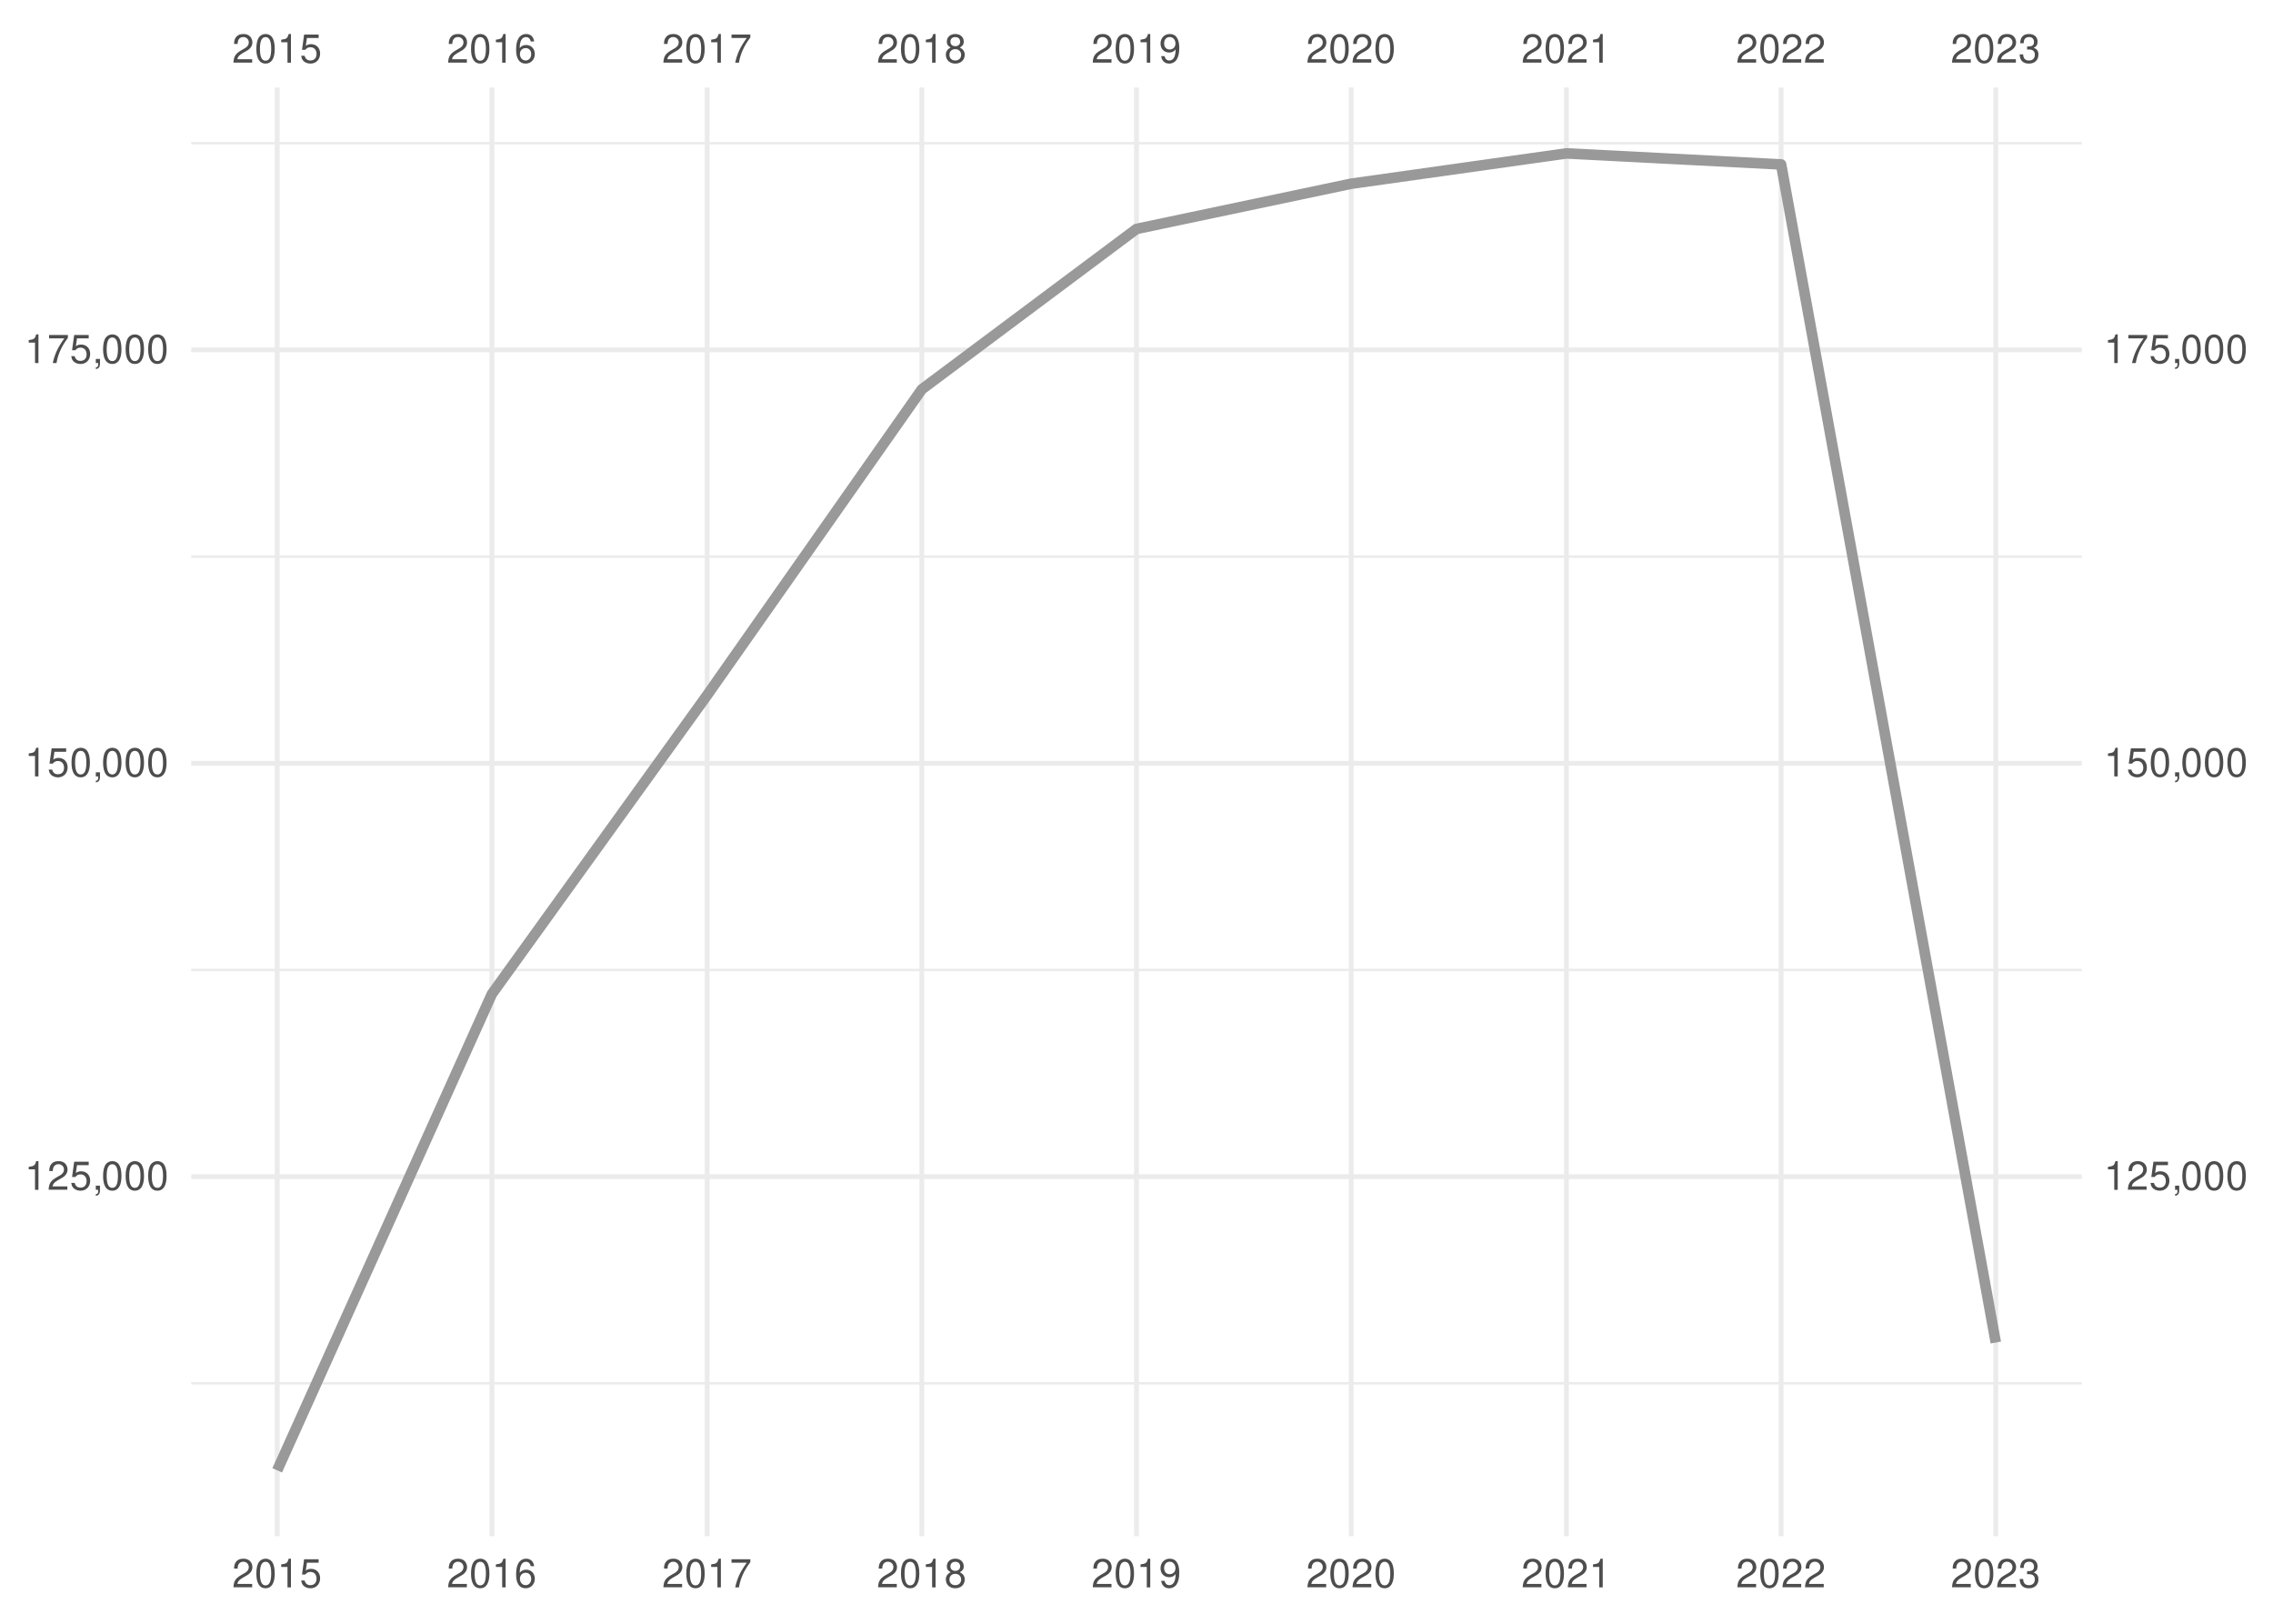
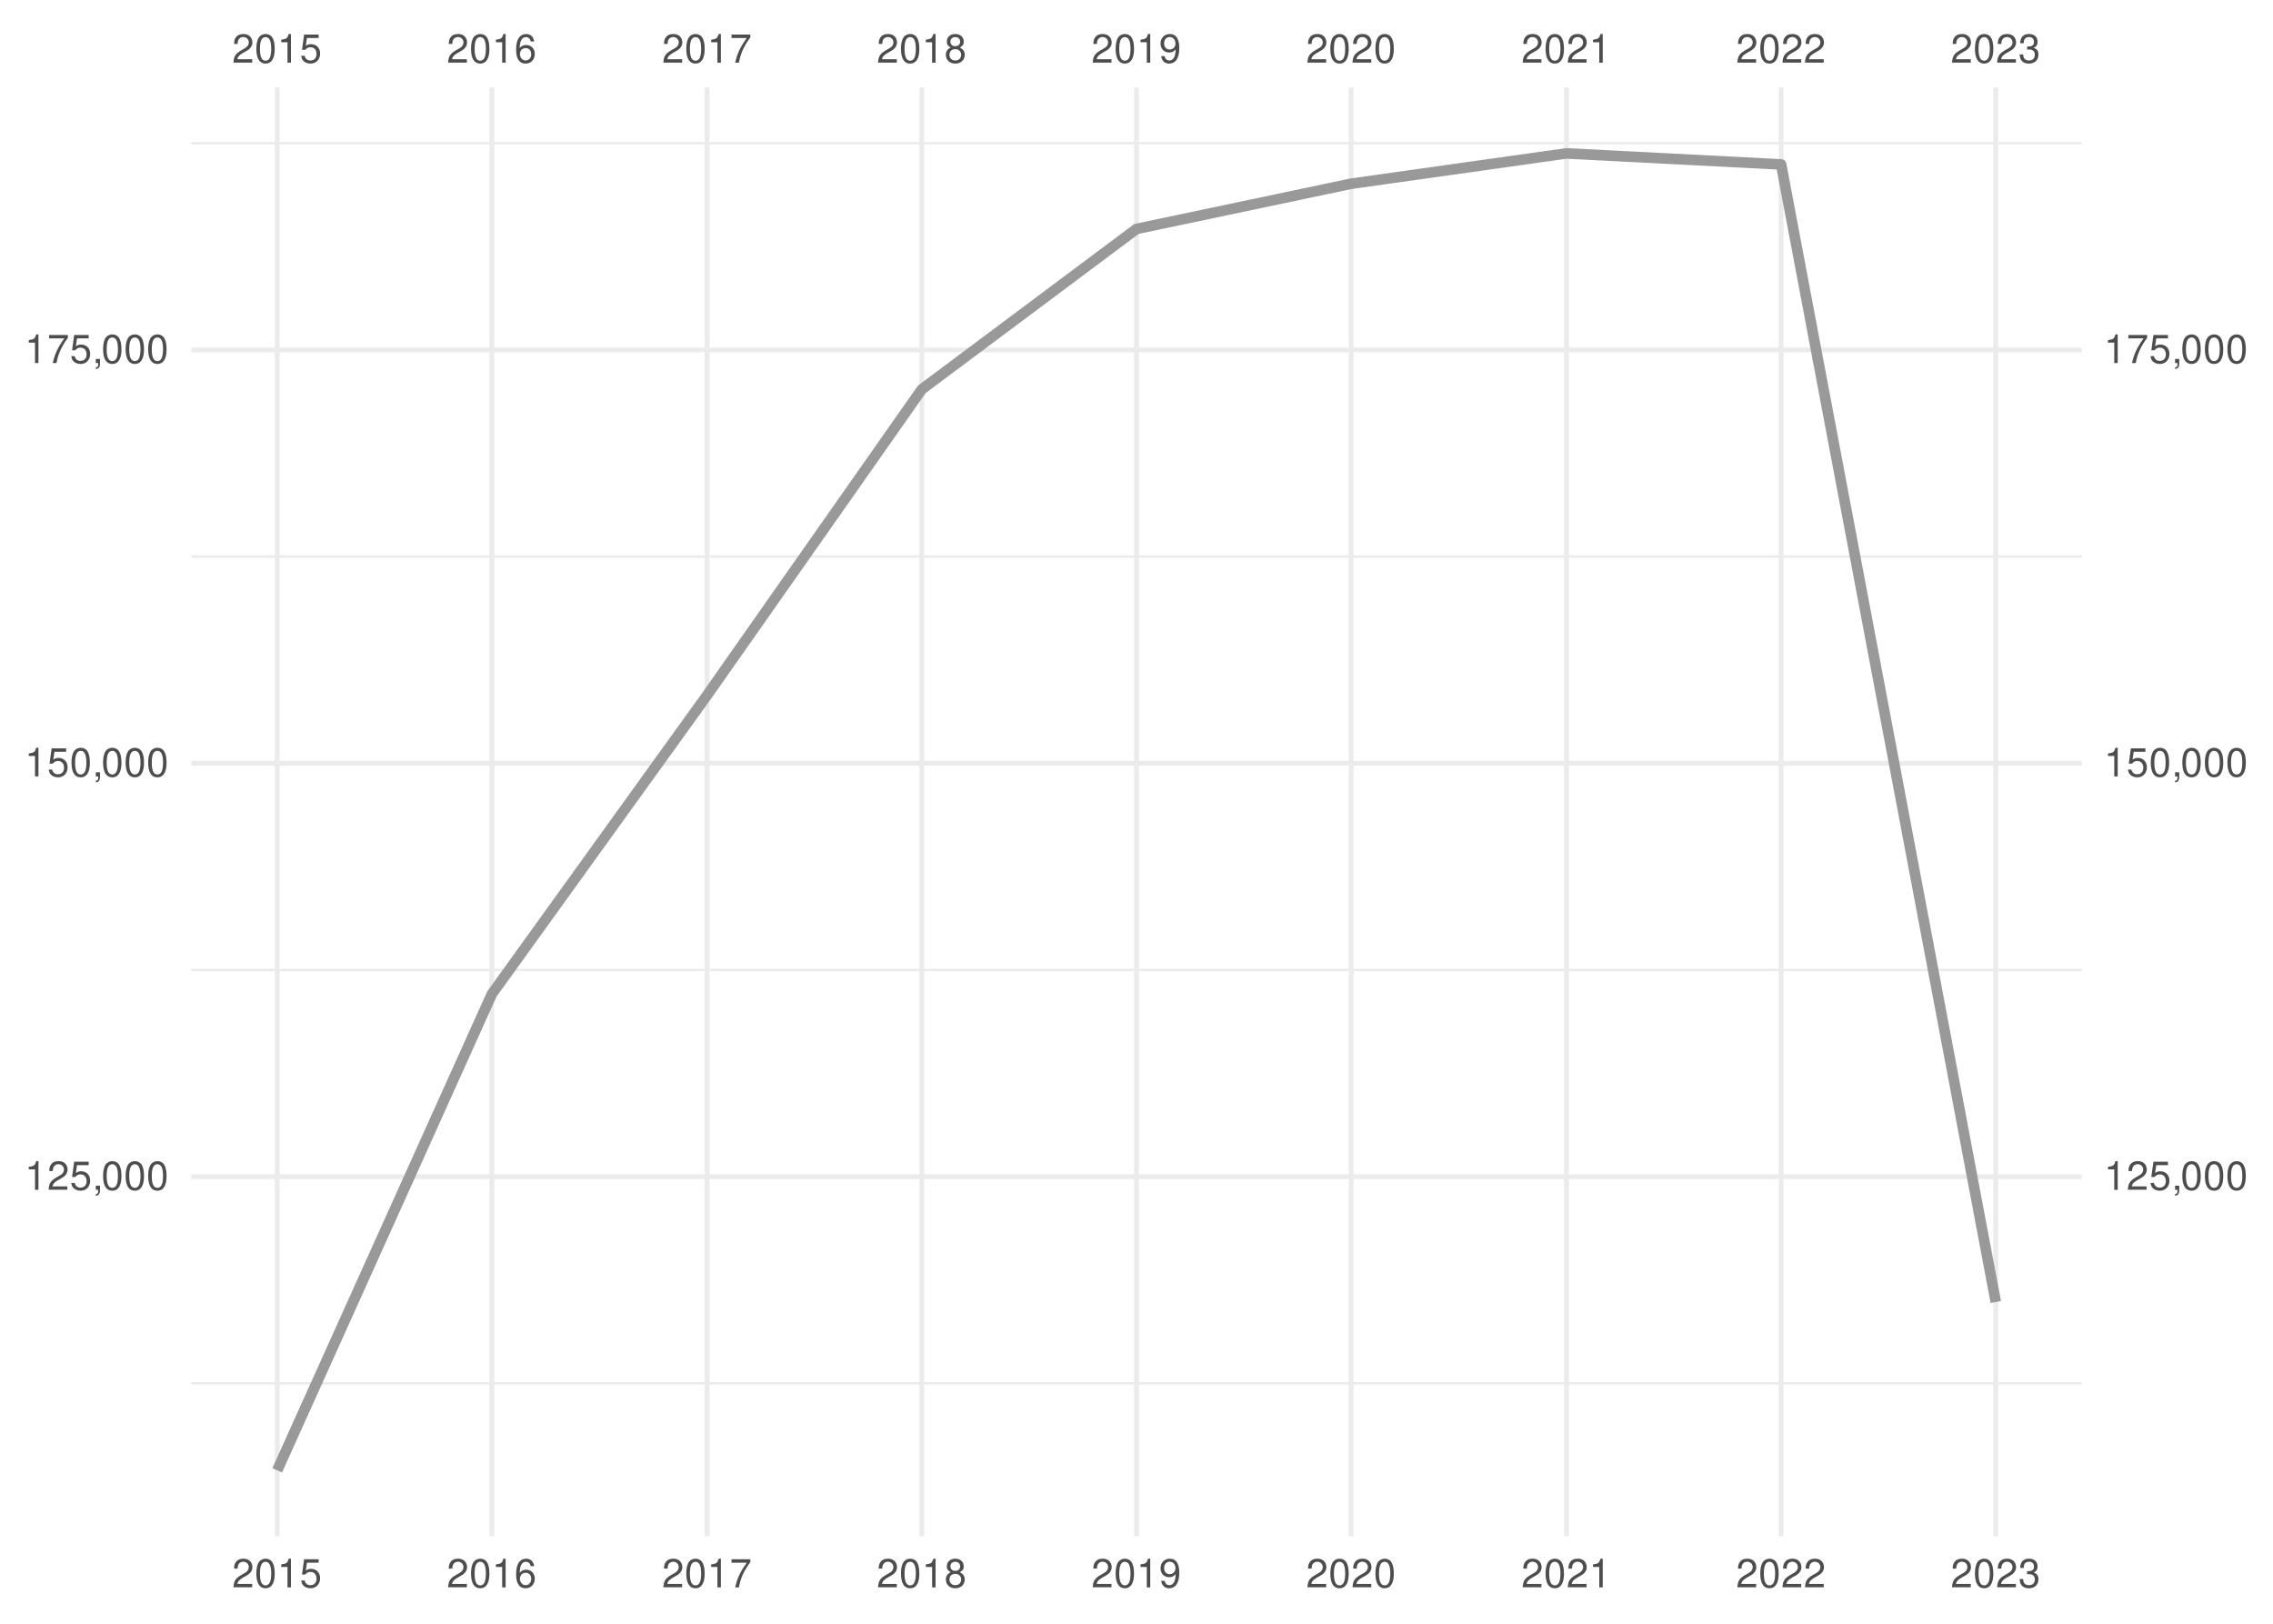
<svg xmlns="http://www.w3.org/2000/svg" xmlns:xlink="http://www.w3.org/1999/xlink" width="504pt" height="360pt" viewBox="0 0 504 360" version="1.1">
  <defs>
    <g>
      <symbol overflow="visible" id="glyph0-0">
        <path style="stroke:none;" d="" />
      </symbol>
      <symbol overflow="visible" id="glyph0-1">
        <path style="stroke:none;" d="M 4.453 -0.766 L 1.172 -0.766 C 1.25 -1.297 1.531 -1.625 2.297 -2.094 L 3.172 -2.594 C 4.047 -3.062 4.5 -3.719 4.5 -4.5 C 4.5 -5.031 4.281 -5.531 3.922 -5.875 C 3.547 -6.203 3.094 -6.359 2.5 -6.359 C 1.703 -6.359 1.125 -6.078 0.781 -5.531 C 0.547 -5.203 0.453 -4.797 0.438 -4.156 L 1.219 -4.156 C 1.234 -4.594 1.297 -4.844 1.406 -5.062 C 1.594 -5.438 2 -5.688 2.469 -5.688 C 3.172 -5.688 3.703 -5.172 3.703 -4.484 C 3.703 -3.969 3.406 -3.531 2.859 -3.219 L 2.047 -2.75 C 0.75 -2 0.375 -1.406 0.297 -0.016 L 4.453 -0.016 Z M 4.453 -0.766 " />
      </symbol>
      <symbol overflow="visible" id="glyph0-2">
        <path style="stroke:none;" d="M 2.422 -6.359 C 1.844 -6.359 1.312 -6.094 0.984 -5.672 C 0.578 -5.109 0.375 -4.25 0.375 -3.078 C 0.375 -0.938 1.078 0.203 2.422 0.203 C 3.734 0.203 4.453 -0.938 4.453 -3.031 C 4.453 -4.25 4.266 -5.078 3.859 -5.672 C 3.531 -6.109 3.016 -6.359 2.422 -6.359 Z M 2.422 -5.672 C 3.25 -5.672 3.672 -4.828 3.672 -3.094 C 3.672 -1.281 3.266 -0.438 2.406 -0.438 C 1.578 -0.438 1.172 -1.312 1.172 -3.062 C 1.172 -4.828 1.578 -5.672 2.422 -5.672 Z M 2.422 -5.672 " />
      </symbol>
      <symbol overflow="visible" id="glyph0-3">
        <path style="stroke:none;" d="M 2.281 -4.531 L 2.281 0 L 3.047 0 L 3.047 -6.359 L 2.547 -6.359 C 2.266 -5.391 2.094 -5.25 0.891 -5.094 L 0.891 -4.531 Z M 2.281 -4.531 " />
      </symbol>
      <symbol overflow="visible" id="glyph0-4">
        <path style="stroke:none;" d="M 4.188 -6.234 L 0.969 -6.234 L 0.5 -2.844 L 1.219 -2.844 C 1.578 -3.266 1.875 -3.422 2.359 -3.422 C 3.203 -3.422 3.719 -2.844 3.719 -1.922 C 3.719 -1.031 3.203 -0.484 2.359 -0.484 C 1.688 -0.484 1.266 -0.828 1.078 -1.531 L 0.312 -1.531 C 0.406 -1.016 0.5 -0.781 0.688 -0.547 C 1.031 -0.078 1.672 0.203 2.375 0.203 C 3.641 0.203 4.516 -0.719 4.516 -2.031 C 4.516 -3.266 3.688 -4.109 2.5 -4.109 C 2.062 -4.109 1.703 -4 1.344 -3.734 L 1.594 -5.469 L 4.188 -5.469 Z M 4.188 -6.234 " />
      </symbol>
      <symbol overflow="visible" id="glyph0-5">
        <path style="stroke:none;" d="M 4.375 -4.703 C 4.234 -5.75 3.562 -6.359 2.609 -6.359 C 1.922 -6.359 1.312 -6.031 0.938 -5.453 C 0.547 -4.828 0.375 -4.062 0.375 -2.906 C 0.375 -1.828 0.531 -1.156 0.906 -0.594 C 1.234 -0.078 1.781 0.203 2.469 0.203 C 3.656 0.203 4.516 -0.688 4.516 -1.922 C 4.516 -3.094 3.719 -3.922 2.609 -3.922 C 1.984 -3.922 1.5 -3.688 1.172 -3.234 C 1.172 -4.797 1.672 -5.672 2.562 -5.672 C 3.109 -5.672 3.484 -5.328 3.609 -4.703 Z M 2.5 -3.234 C 3.25 -3.234 3.719 -2.703 3.719 -1.859 C 3.719 -1.062 3.188 -0.484 2.484 -0.484 C 1.766 -0.484 1.219 -1.094 1.219 -1.906 C 1.219 -2.688 1.734 -3.234 2.5 -3.234 Z M 2.5 -3.234 " />
      </symbol>
      <symbol overflow="visible" id="glyph0-6">
        <path style="stroke:none;" d="M 4.578 -6.234 L 0.406 -6.234 L 0.406 -5.469 L 3.781 -5.469 C 2.281 -3.359 1.688 -2.047 1.219 0 L 2.047 0 C 2.391 -2 3.172 -3.719 4.578 -5.594 Z M 4.578 -6.234 " />
      </symbol>
      <symbol overflow="visible" id="glyph0-7">
        <path style="stroke:none;" d="M 3.438 -3.359 C 4.094 -3.75 4.297 -4.062 4.297 -4.656 C 4.297 -5.672 3.531 -6.359 2.422 -6.359 C 1.312 -6.359 0.547 -5.672 0.547 -4.672 C 0.547 -4.062 0.75 -3.75 1.391 -3.359 C 0.672 -2.984 0.328 -2.469 0.328 -1.766 C 0.328 -0.609 1.172 0.203 2.422 0.203 C 3.656 0.203 4.516 -0.609 4.516 -1.766 C 4.516 -2.469 4.156 -2.984 3.438 -3.359 Z M 2.422 -5.672 C 3.078 -5.672 3.5 -5.281 3.5 -4.641 C 3.5 -4.047 3.062 -3.656 2.422 -3.656 C 1.766 -3.656 1.344 -4.047 1.344 -4.656 C 1.344 -5.281 1.766 -5.672 2.422 -5.672 Z M 2.422 -3 C 3.188 -3 3.719 -2.484 3.719 -1.75 C 3.719 -0.984 3.203 -0.484 2.406 -0.484 C 1.641 -0.484 1.125 -1 1.125 -1.734 C 1.125 -2.5 1.641 -3 2.422 -3 Z M 2.422 -3 " />
      </symbol>
      <symbol overflow="visible" id="glyph0-8">
        <path style="stroke:none;" d="M 0.469 -1.453 C 0.609 -0.406 1.281 0.203 2.234 0.203 C 2.922 0.203 3.547 -0.125 3.922 -0.703 C 4.297 -1.328 4.484 -2.109 4.484 -3.25 C 4.484 -4.328 4.312 -5 3.953 -5.562 C 3.609 -6.094 3.062 -6.359 2.375 -6.359 C 1.188 -6.359 0.328 -5.469 0.328 -4.234 C 0.328 -3.062 1.125 -2.25 2.25 -2.25 C 2.844 -2.25 3.281 -2.453 3.672 -2.938 C 3.672 -1.359 3.172 -0.484 2.281 -0.484 C 1.734 -0.484 1.359 -0.828 1.234 -1.453 Z M 2.359 -5.688 C 3.094 -5.688 3.641 -5.078 3.641 -4.25 C 3.641 -3.469 3.109 -2.922 2.344 -2.922 C 1.594 -2.922 1.125 -3.453 1.125 -4.297 C 1.125 -5.109 1.641 -5.688 2.359 -5.688 Z M 2.359 -5.688 " />
      </symbol>
      <symbol overflow="visible" id="glyph0-9">
        <path style="stroke:none;" d="M 1.938 -2.922 L 2.359 -2.922 C 3.203 -2.922 3.656 -2.531 3.656 -1.766 C 3.656 -0.969 3.172 -0.484 2.375 -0.484 C 1.516 -0.484 1.109 -0.922 1.062 -1.844 L 0.281 -1.844 C 0.312 -1.344 0.406 -1 0.547 -0.719 C 0.875 -0.109 1.484 0.203 2.344 0.203 C 3.625 0.203 4.453 -0.578 4.453 -1.781 C 4.453 -2.594 4.141 -3.031 3.391 -3.297 C 3.969 -3.531 4.266 -3.969 4.266 -4.609 C 4.266 -5.703 3.547 -6.359 2.359 -6.359 C 1.109 -6.359 0.438 -5.656 0.406 -4.312 L 1.188 -4.312 C 1.203 -4.703 1.234 -4.922 1.328 -5.109 C 1.5 -5.469 1.891 -5.688 2.375 -5.688 C 3.062 -5.688 3.469 -5.266 3.469 -4.578 C 3.469 -4.141 3.312 -3.859 2.969 -3.719 C 2.766 -3.625 2.484 -3.594 1.938 -3.578 Z M 1.938 -2.922 " />
      </symbol>
      <symbol overflow="visible" id="glyph0-10">
        <path style="stroke:none;" d="M 0.766 -0.922 L 0.766 0 L 1.297 0 L 1.297 0.156 C 1.297 0.766 1.172 0.938 0.766 0.953 L 0.766 1.297 C 1.344 1.312 1.688 0.891 1.688 0.141 L 1.688 -0.922 Z M 0.766 -0.922 " />
      </symbol>
    </g>
    <clipPath id="clip1">
      <path d="M 42.41 306 L 461.59 306 L 461.59 307 L 42.41 307 Z M 42.41 306 " />
    </clipPath>
    <clipPath id="clip2">
      <path d="M 42.41 214 L 461.59 214 L 461.59 216 L 42.41 216 Z M 42.41 214 " />
    </clipPath>
    <clipPath id="clip3">
      <path d="M 42.41 123 L 461.59 123 L 461.59 124 L 42.41 124 Z M 42.41 123 " />
    </clipPath>
    <clipPath id="clip4">
      <path d="M 42.41 31 L 461.59 31 L 461.59 33 L 42.41 33 Z M 42.41 31 " />
    </clipPath>
    <clipPath id="clip5">
      <path d="M 42.41 260 L 461.59 260 L 461.59 262 L 42.41 262 Z M 42.41 260 " />
    </clipPath>
    <clipPath id="clip6">
      <path d="M 42.41 168 L 461.59 168 L 461.59 170 L 42.41 170 Z M 42.41 168 " />
    </clipPath>
    <clipPath id="clip7">
      <path d="M 42.41 77 L 461.59 77 L 461.59 79 L 42.41 79 Z M 42.41 77 " />
    </clipPath>
    <clipPath id="clip8">
      <path d="M 60 19.41 L 62 19.41 L 62 340.59 L 60 340.59 Z M 60 19.41 " />
    </clipPath>
    <clipPath id="clip9">
      <path d="M 108 19.41 L 110 19.41 L 110 340.59 L 108 340.59 Z M 108 19.41 " />
    </clipPath>
    <clipPath id="clip10">
      <path d="M 156 19.41 L 158 19.41 L 158 340.59 L 156 340.59 Z M 156 19.41 " />
    </clipPath>
    <clipPath id="clip11">
      <path d="M 203 19.41 L 205 19.41 L 205 340.59 L 203 340.59 Z M 203 19.41 " />
    </clipPath>
    <clipPath id="clip12">
      <path d="M 251 19.41 L 253 19.41 L 253 340.59 L 251 340.59 Z M 251 19.41 " />
    </clipPath>
    <clipPath id="clip13">
      <path d="M 299 19.41 L 301 19.41 L 301 340.59 L 299 340.59 Z M 299 19.41 " />
    </clipPath>
    <clipPath id="clip14">
      <path d="M 346 19.41 L 348 19.41 L 348 340.59 L 346 340.59 Z M 346 19.41 " />
    </clipPath>
    <clipPath id="clip15">
      <path d="M 394 19.41 L 396 19.41 L 396 340.59 L 394 340.59 Z M 394 19.41 " />
    </clipPath>
    <clipPath id="clip16">
      <path d="M 442 19.41 L 444 19.41 L 444 340.59 L 442 340.59 Z M 442 19.41 " />
    </clipPath>
  </defs>
  <g id="surface41">
    <rect x="0" y="0" width="504" height="360" style="fill:rgb(100%,100%,100%);fill-opacity:1;stroke:none;" />
    <g clip-path="url(#clip1)" clip-rule="nonzero">
      <path style="fill:none;stroke-width:0.533;stroke-linecap:butt;stroke-linejoin:round;stroke:rgb(92.157%,92.157%,92.157%);stroke-opacity:1;stroke-miterlimit:10;" d="M 42.41 306.703 L 461.59 306.703 " />
    </g>
    <g clip-path="url(#clip2)" clip-rule="nonzero">
      <path style="fill:none;stroke-width:0.533;stroke-linecap:butt;stroke-linejoin:round;stroke:rgb(92.157%,92.157%,92.157%);stroke-opacity:1;stroke-miterlimit:10;" d="M 42.41 215.055 L 461.59 215.055 " />
    </g>
    <g clip-path="url(#clip3)" clip-rule="nonzero">
      <path style="fill:none;stroke-width:0.533;stroke-linecap:butt;stroke-linejoin:round;stroke:rgb(92.157%,92.157%,92.157%);stroke-opacity:1;stroke-miterlimit:10;" d="M 42.41 123.406 L 461.59 123.406 " />
    </g>
    <g clip-path="url(#clip4)" clip-rule="nonzero">
      <path style="fill:none;stroke-width:0.533;stroke-linecap:butt;stroke-linejoin:round;stroke:rgb(92.157%,92.157%,92.157%);stroke-opacity:1;stroke-miterlimit:10;" d="M 42.41 31.758 L 461.59 31.758 " />
    </g>
    <g clip-path="url(#clip5)" clip-rule="nonzero">
      <path style="fill:none;stroke-width:1.067;stroke-linecap:butt;stroke-linejoin:round;stroke:rgb(92.157%,92.157%,92.157%);stroke-opacity:1;stroke-miterlimit:10;" d="M 42.41 260.879 L 461.59 260.879 " />
    </g>
    <g clip-path="url(#clip6)" clip-rule="nonzero">
      <path style="fill:none;stroke-width:1.067;stroke-linecap:butt;stroke-linejoin:round;stroke:rgb(92.157%,92.157%,92.157%);stroke-opacity:1;stroke-miterlimit:10;" d="M 42.41 169.23 L 461.59 169.23 " />
    </g>
    <g clip-path="url(#clip7)" clip-rule="nonzero">
      <path style="fill:none;stroke-width:1.067;stroke-linecap:butt;stroke-linejoin:round;stroke:rgb(92.157%,92.157%,92.157%);stroke-opacity:1;stroke-miterlimit:10;" d="M 42.41 77.582 L 461.59 77.582 " />
    </g>
    <g clip-path="url(#clip8)" clip-rule="nonzero">
      <path style="fill:none;stroke-width:1.067;stroke-linecap:butt;stroke-linejoin:round;stroke:rgb(92.157%,92.157%,92.157%);stroke-opacity:1;stroke-miterlimit:10;" d="M 61.465 340.59 L 61.465 19.41 " />
    </g>
    <g clip-path="url(#clip9)" clip-rule="nonzero">
      <path style="fill:none;stroke-width:1.067;stroke-linecap:butt;stroke-linejoin:round;stroke:rgb(92.157%,92.157%,92.157%);stroke-opacity:1;stroke-miterlimit:10;" d="M 109.066 340.59 L 109.066 19.41 " />
    </g>
    <g clip-path="url(#clip10)" clip-rule="nonzero">
      <path style="fill:none;stroke-width:1.067;stroke-linecap:butt;stroke-linejoin:round;stroke:rgb(92.157%,92.157%,92.157%);stroke-opacity:1;stroke-miterlimit:10;" d="M 156.797 340.59 L 156.797 19.41 " />
    </g>
    <g clip-path="url(#clip11)" clip-rule="nonzero">
      <path style="fill:none;stroke-width:1.067;stroke-linecap:butt;stroke-linejoin:round;stroke:rgb(92.157%,92.157%,92.157%);stroke-opacity:1;stroke-miterlimit:10;" d="M 204.398 340.59 L 204.398 19.41 " />
    </g>
    <g clip-path="url(#clip12)" clip-rule="nonzero">
      <path style="fill:none;stroke-width:1.067;stroke-linecap:butt;stroke-linejoin:round;stroke:rgb(92.157%,92.157%,92.157%);stroke-opacity:1;stroke-miterlimit:10;" d="M 252 340.59 L 252 19.41 " />
    </g>
    <g clip-path="url(#clip13)" clip-rule="nonzero">
      <path style="fill:none;stroke-width:1.067;stroke-linecap:butt;stroke-linejoin:round;stroke:rgb(92.157%,92.157%,92.157%);stroke-opacity:1;stroke-miterlimit:10;" d="M 299.602 340.59 L 299.602 19.41 " />
    </g>
    <g clip-path="url(#clip14)" clip-rule="nonzero">
      <path style="fill:none;stroke-width:1.067;stroke-linecap:butt;stroke-linejoin:round;stroke:rgb(92.157%,92.157%,92.157%);stroke-opacity:1;stroke-miterlimit:10;" d="M 347.332 340.59 L 347.332 19.41 " />
    </g>
    <g clip-path="url(#clip15)" clip-rule="nonzero">
      <path style="fill:none;stroke-width:1.067;stroke-linecap:butt;stroke-linejoin:round;stroke:rgb(92.157%,92.157%,92.157%);stroke-opacity:1;stroke-miterlimit:10;" d="M 394.934 340.59 L 394.934 19.41 " />
    </g>
    <g clip-path="url(#clip16)" clip-rule="nonzero">
      <path style="fill:none;stroke-width:1.067;stroke-linecap:butt;stroke-linejoin:round;stroke:rgb(92.157%,92.157%,92.157%);stroke-opacity:1;stroke-miterlimit:10;" d="M 442.535 340.59 L 442.535 19.41 " />
    </g>
-     <path style="fill:none;stroke-width:2.347;stroke-linecap:butt;stroke-linejoin:round;stroke:rgb(60%,60%,60%);stroke-opacity:1;stroke-miterlimit:10;" d="M 61.465 325.988 L 109.066 220.383 L 156.797 154.121 L 204.398 86.316 L 252 50.758 L 299.602 40.73 L 347.332 34.012 L 394.934 36.457 L 442.535 297.652 " />
+     <path style="fill:none;stroke-width:2.347;stroke-linecap:butt;stroke-linejoin:round;stroke:rgb(60%,60%,60%);stroke-opacity:1;stroke-miterlimit:10;" d="M 61.465 325.988 L 109.066 220.383 L 156.797 154.121 L 204.398 86.316 L 252 50.758 L 299.602 40.73 L 347.332 34.012 L 394.934 36.457 L 442.535 288.672 " />
    <g style="fill:rgb(30.196%,30.196%,30.196%);fill-opacity:1;">
      <use xlink:href="#glyph0-1" x="51.465" y="13.896" />
      <use xlink:href="#glyph0-2" x="56.465" y="13.896" />
      <use xlink:href="#glyph0-3" x="61.465" y="13.896" />
      <use xlink:href="#glyph0-4" x="66.465" y="13.896" />
    </g>
    <g style="fill:rgb(30.196%,30.196%,30.196%);fill-opacity:1;">
      <use xlink:href="#glyph0-1" x="99.066" y="13.896" />
      <use xlink:href="#glyph0-2" x="104.066" y="13.896" />
      <use xlink:href="#glyph0-3" x="109.066" y="13.896" />
      <use xlink:href="#glyph0-5" x="114.066" y="13.896" />
    </g>
    <g style="fill:rgb(30.196%,30.196%,30.196%);fill-opacity:1;">
      <use xlink:href="#glyph0-1" x="146.797" y="13.896" />
      <use xlink:href="#glyph0-2" x="151.797" y="13.896" />
      <use xlink:href="#glyph0-3" x="156.797" y="13.896" />
      <use xlink:href="#glyph0-6" x="161.797" y="13.896" />
    </g>
    <g style="fill:rgb(30.196%,30.196%,30.196%);fill-opacity:1;">
      <use xlink:href="#glyph0-1" x="194.398" y="13.896" />
      <use xlink:href="#glyph0-2" x="199.398" y="13.896" />
      <use xlink:href="#glyph0-3" x="204.398" y="13.896" />
      <use xlink:href="#glyph0-7" x="209.398" y="13.896" />
    </g>
    <g style="fill:rgb(30.196%,30.196%,30.196%);fill-opacity:1;">
      <use xlink:href="#glyph0-1" x="242" y="13.896" />
      <use xlink:href="#glyph0-2" x="247" y="13.896" />
      <use xlink:href="#glyph0-3" x="252" y="13.896" />
      <use xlink:href="#glyph0-8" x="257" y="13.896" />
    </g>
    <g style="fill:rgb(30.196%,30.196%,30.196%);fill-opacity:1;">
      <use xlink:href="#glyph0-1" x="289.602" y="13.896" />
      <use xlink:href="#glyph0-2" x="294.602" y="13.896" />
      <use xlink:href="#glyph0-1" x="299.602" y="13.896" />
      <use xlink:href="#glyph0-2" x="304.602" y="13.896" />
    </g>
    <g style="fill:rgb(30.196%,30.196%,30.196%);fill-opacity:1;">
      <use xlink:href="#glyph0-1" x="337.332" y="13.896" />
      <use xlink:href="#glyph0-2" x="342.332" y="13.896" />
      <use xlink:href="#glyph0-1" x="347.332" y="13.896" />
      <use xlink:href="#glyph0-3" x="352.332" y="13.896" />
    </g>
    <g style="fill:rgb(30.196%,30.196%,30.196%);fill-opacity:1;">
      <use xlink:href="#glyph0-1" x="384.934" y="13.896" />
      <use xlink:href="#glyph0-2" x="389.934" y="13.896" />
      <use xlink:href="#glyph0-1" x="394.934" y="13.896" />
      <use xlink:href="#glyph0-1" x="399.934" y="13.896" />
    </g>
    <g style="fill:rgb(30.196%,30.196%,30.196%);fill-opacity:1;">
      <use xlink:href="#glyph0-1" x="432.535" y="13.896" />
      <use xlink:href="#glyph0-2" x="437.535" y="13.896" />
      <use xlink:href="#glyph0-1" x="442.535" y="13.896" />
      <use xlink:href="#glyph0-9" x="447.535" y="13.896" />
    </g>
    <g style="fill:rgb(30.196%,30.196%,30.196%);fill-opacity:1;">
      <use xlink:href="#glyph0-3" x="5.48" y="263.794" />
      <use xlink:href="#glyph0-1" x="10.48" y="263.794" />
      <use xlink:href="#glyph0-4" x="15.48" y="263.794" />
      <use xlink:href="#glyph0-10" x="20.48" y="263.794" />
      <use xlink:href="#glyph0-2" x="22.48" y="263.794" />
      <use xlink:href="#glyph0-2" x="27.48" y="263.794" />
      <use xlink:href="#glyph0-2" x="32.48" y="263.794" />
    </g>
    <g style="fill:rgb(30.196%,30.196%,30.196%);fill-opacity:1;">
      <use xlink:href="#glyph0-3" x="5.48" y="172.146" />
      <use xlink:href="#glyph0-4" x="10.48" y="172.146" />
      <use xlink:href="#glyph0-2" x="15.48" y="172.146" />
      <use xlink:href="#glyph0-10" x="20.48" y="172.146" />
      <use xlink:href="#glyph0-2" x="22.48" y="172.146" />
      <use xlink:href="#glyph0-2" x="27.48" y="172.146" />
      <use xlink:href="#glyph0-2" x="32.48" y="172.146" />
    </g>
    <g style="fill:rgb(30.196%,30.196%,30.196%);fill-opacity:1;">
      <use xlink:href="#glyph0-3" x="5.48" y="80.497" />
      <use xlink:href="#glyph0-6" x="10.48" y="80.497" />
      <use xlink:href="#glyph0-4" x="15.48" y="80.497" />
      <use xlink:href="#glyph0-10" x="20.48" y="80.497" />
      <use xlink:href="#glyph0-2" x="22.48" y="80.497" />
      <use xlink:href="#glyph0-2" x="27.48" y="80.497" />
      <use xlink:href="#glyph0-2" x="32.48" y="80.497" />
    </g>
    <g style="fill:rgb(30.196%,30.196%,30.196%);fill-opacity:1;">
      <use xlink:href="#glyph0-3" x="466.52" y="263.794" />
      <use xlink:href="#glyph0-1" x="471.52" y="263.794" />
      <use xlink:href="#glyph0-4" x="476.52" y="263.794" />
      <use xlink:href="#glyph0-10" x="481.52" y="263.794" />
      <use xlink:href="#glyph0-2" x="483.52" y="263.794" />
      <use xlink:href="#glyph0-2" x="488.52" y="263.794" />
      <use xlink:href="#glyph0-2" x="493.52" y="263.794" />
    </g>
    <g style="fill:rgb(30.196%,30.196%,30.196%);fill-opacity:1;">
      <use xlink:href="#glyph0-3" x="466.52" y="172.146" />
      <use xlink:href="#glyph0-4" x="471.52" y="172.146" />
      <use xlink:href="#glyph0-2" x="476.52" y="172.146" />
      <use xlink:href="#glyph0-10" x="481.52" y="172.146" />
      <use xlink:href="#glyph0-2" x="483.52" y="172.146" />
      <use xlink:href="#glyph0-2" x="488.52" y="172.146" />
      <use xlink:href="#glyph0-2" x="493.52" y="172.146" />
    </g>
    <g style="fill:rgb(30.196%,30.196%,30.196%);fill-opacity:1;">
      <use xlink:href="#glyph0-3" x="466.52" y="80.497" />
      <use xlink:href="#glyph0-6" x="471.52" y="80.497" />
      <use xlink:href="#glyph0-4" x="476.52" y="80.497" />
      <use xlink:href="#glyph0-10" x="481.52" y="80.497" />
      <use xlink:href="#glyph0-2" x="483.52" y="80.497" />
      <use xlink:href="#glyph0-2" x="488.52" y="80.497" />
      <use xlink:href="#glyph0-2" x="493.52" y="80.497" />
    </g>
    <g style="fill:rgb(30.196%,30.196%,30.196%);fill-opacity:1;">
      <use xlink:href="#glyph0-1" x="51.465" y="351.935" />
      <use xlink:href="#glyph0-2" x="56.465" y="351.935" />
      <use xlink:href="#glyph0-3" x="61.465" y="351.935" />
      <use xlink:href="#glyph0-4" x="66.465" y="351.935" />
    </g>
    <g style="fill:rgb(30.196%,30.196%,30.196%);fill-opacity:1;">
      <use xlink:href="#glyph0-1" x="99.066" y="351.935" />
      <use xlink:href="#glyph0-2" x="104.066" y="351.935" />
      <use xlink:href="#glyph0-3" x="109.066" y="351.935" />
      <use xlink:href="#glyph0-5" x="114.066" y="351.935" />
    </g>
    <g style="fill:rgb(30.196%,30.196%,30.196%);fill-opacity:1;">
      <use xlink:href="#glyph0-1" x="146.797" y="351.935" />
      <use xlink:href="#glyph0-2" x="151.797" y="351.935" />
      <use xlink:href="#glyph0-3" x="156.797" y="351.935" />
      <use xlink:href="#glyph0-6" x="161.797" y="351.935" />
    </g>
    <g style="fill:rgb(30.196%,30.196%,30.196%);fill-opacity:1;">
      <use xlink:href="#glyph0-1" x="194.398" y="351.935" />
      <use xlink:href="#glyph0-2" x="199.398" y="351.935" />
      <use xlink:href="#glyph0-3" x="204.398" y="351.935" />
      <use xlink:href="#glyph0-7" x="209.398" y="351.935" />
    </g>
    <g style="fill:rgb(30.196%,30.196%,30.196%);fill-opacity:1;">
      <use xlink:href="#glyph0-1" x="242" y="351.935" />
      <use xlink:href="#glyph0-2" x="247" y="351.935" />
      <use xlink:href="#glyph0-3" x="252" y="351.935" />
      <use xlink:href="#glyph0-8" x="257" y="351.935" />
    </g>
    <g style="fill:rgb(30.196%,30.196%,30.196%);fill-opacity:1;">
      <use xlink:href="#glyph0-1" x="289.602" y="351.935" />
      <use xlink:href="#glyph0-2" x="294.602" y="351.935" />
      <use xlink:href="#glyph0-1" x="299.602" y="351.935" />
      <use xlink:href="#glyph0-2" x="304.602" y="351.935" />
    </g>
    <g style="fill:rgb(30.196%,30.196%,30.196%);fill-opacity:1;">
      <use xlink:href="#glyph0-1" x="337.332" y="351.935" />
      <use xlink:href="#glyph0-2" x="342.332" y="351.935" />
      <use xlink:href="#glyph0-1" x="347.332" y="351.935" />
      <use xlink:href="#glyph0-3" x="352.332" y="351.935" />
    </g>
    <g style="fill:rgb(30.196%,30.196%,30.196%);fill-opacity:1;">
      <use xlink:href="#glyph0-1" x="384.934" y="351.935" />
      <use xlink:href="#glyph0-2" x="389.934" y="351.935" />
      <use xlink:href="#glyph0-1" x="394.934" y="351.935" />
      <use xlink:href="#glyph0-1" x="399.934" y="351.935" />
    </g>
    <g style="fill:rgb(30.196%,30.196%,30.196%);fill-opacity:1;">
      <use xlink:href="#glyph0-1" x="432.535" y="351.935" />
      <use xlink:href="#glyph0-2" x="437.535" y="351.935" />
      <use xlink:href="#glyph0-1" x="442.535" y="351.935" />
      <use xlink:href="#glyph0-9" x="447.535" y="351.935" />
    </g>
  </g>
</svg>
